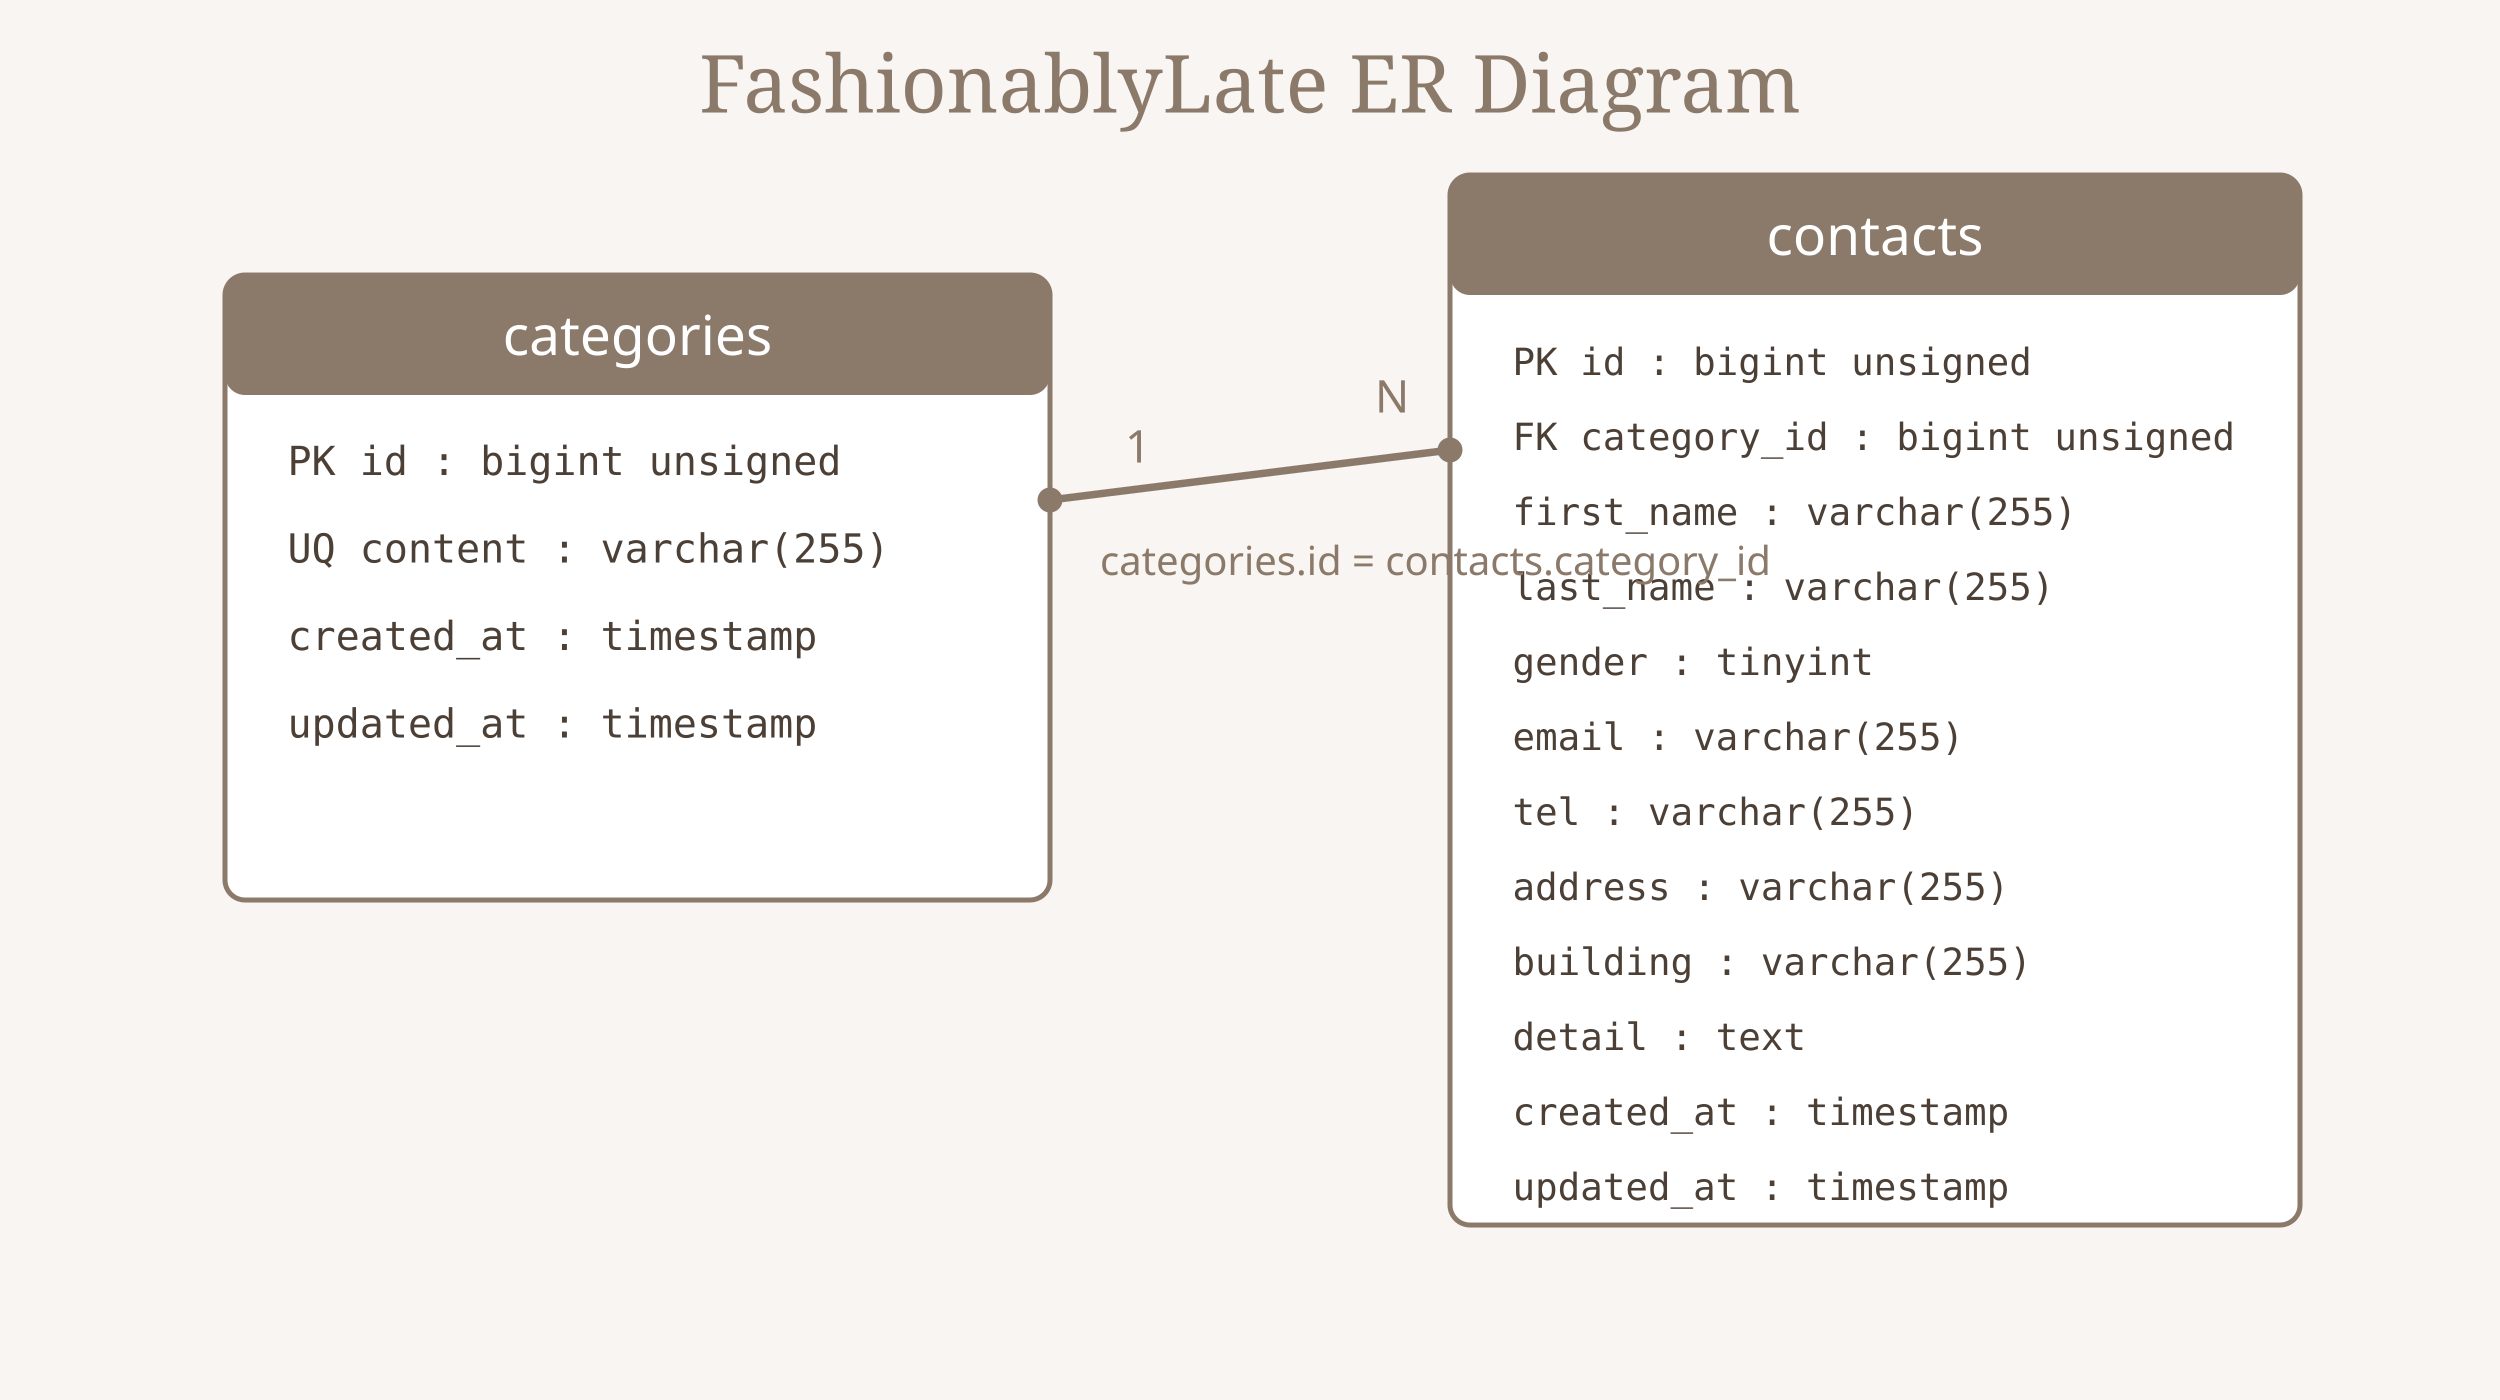
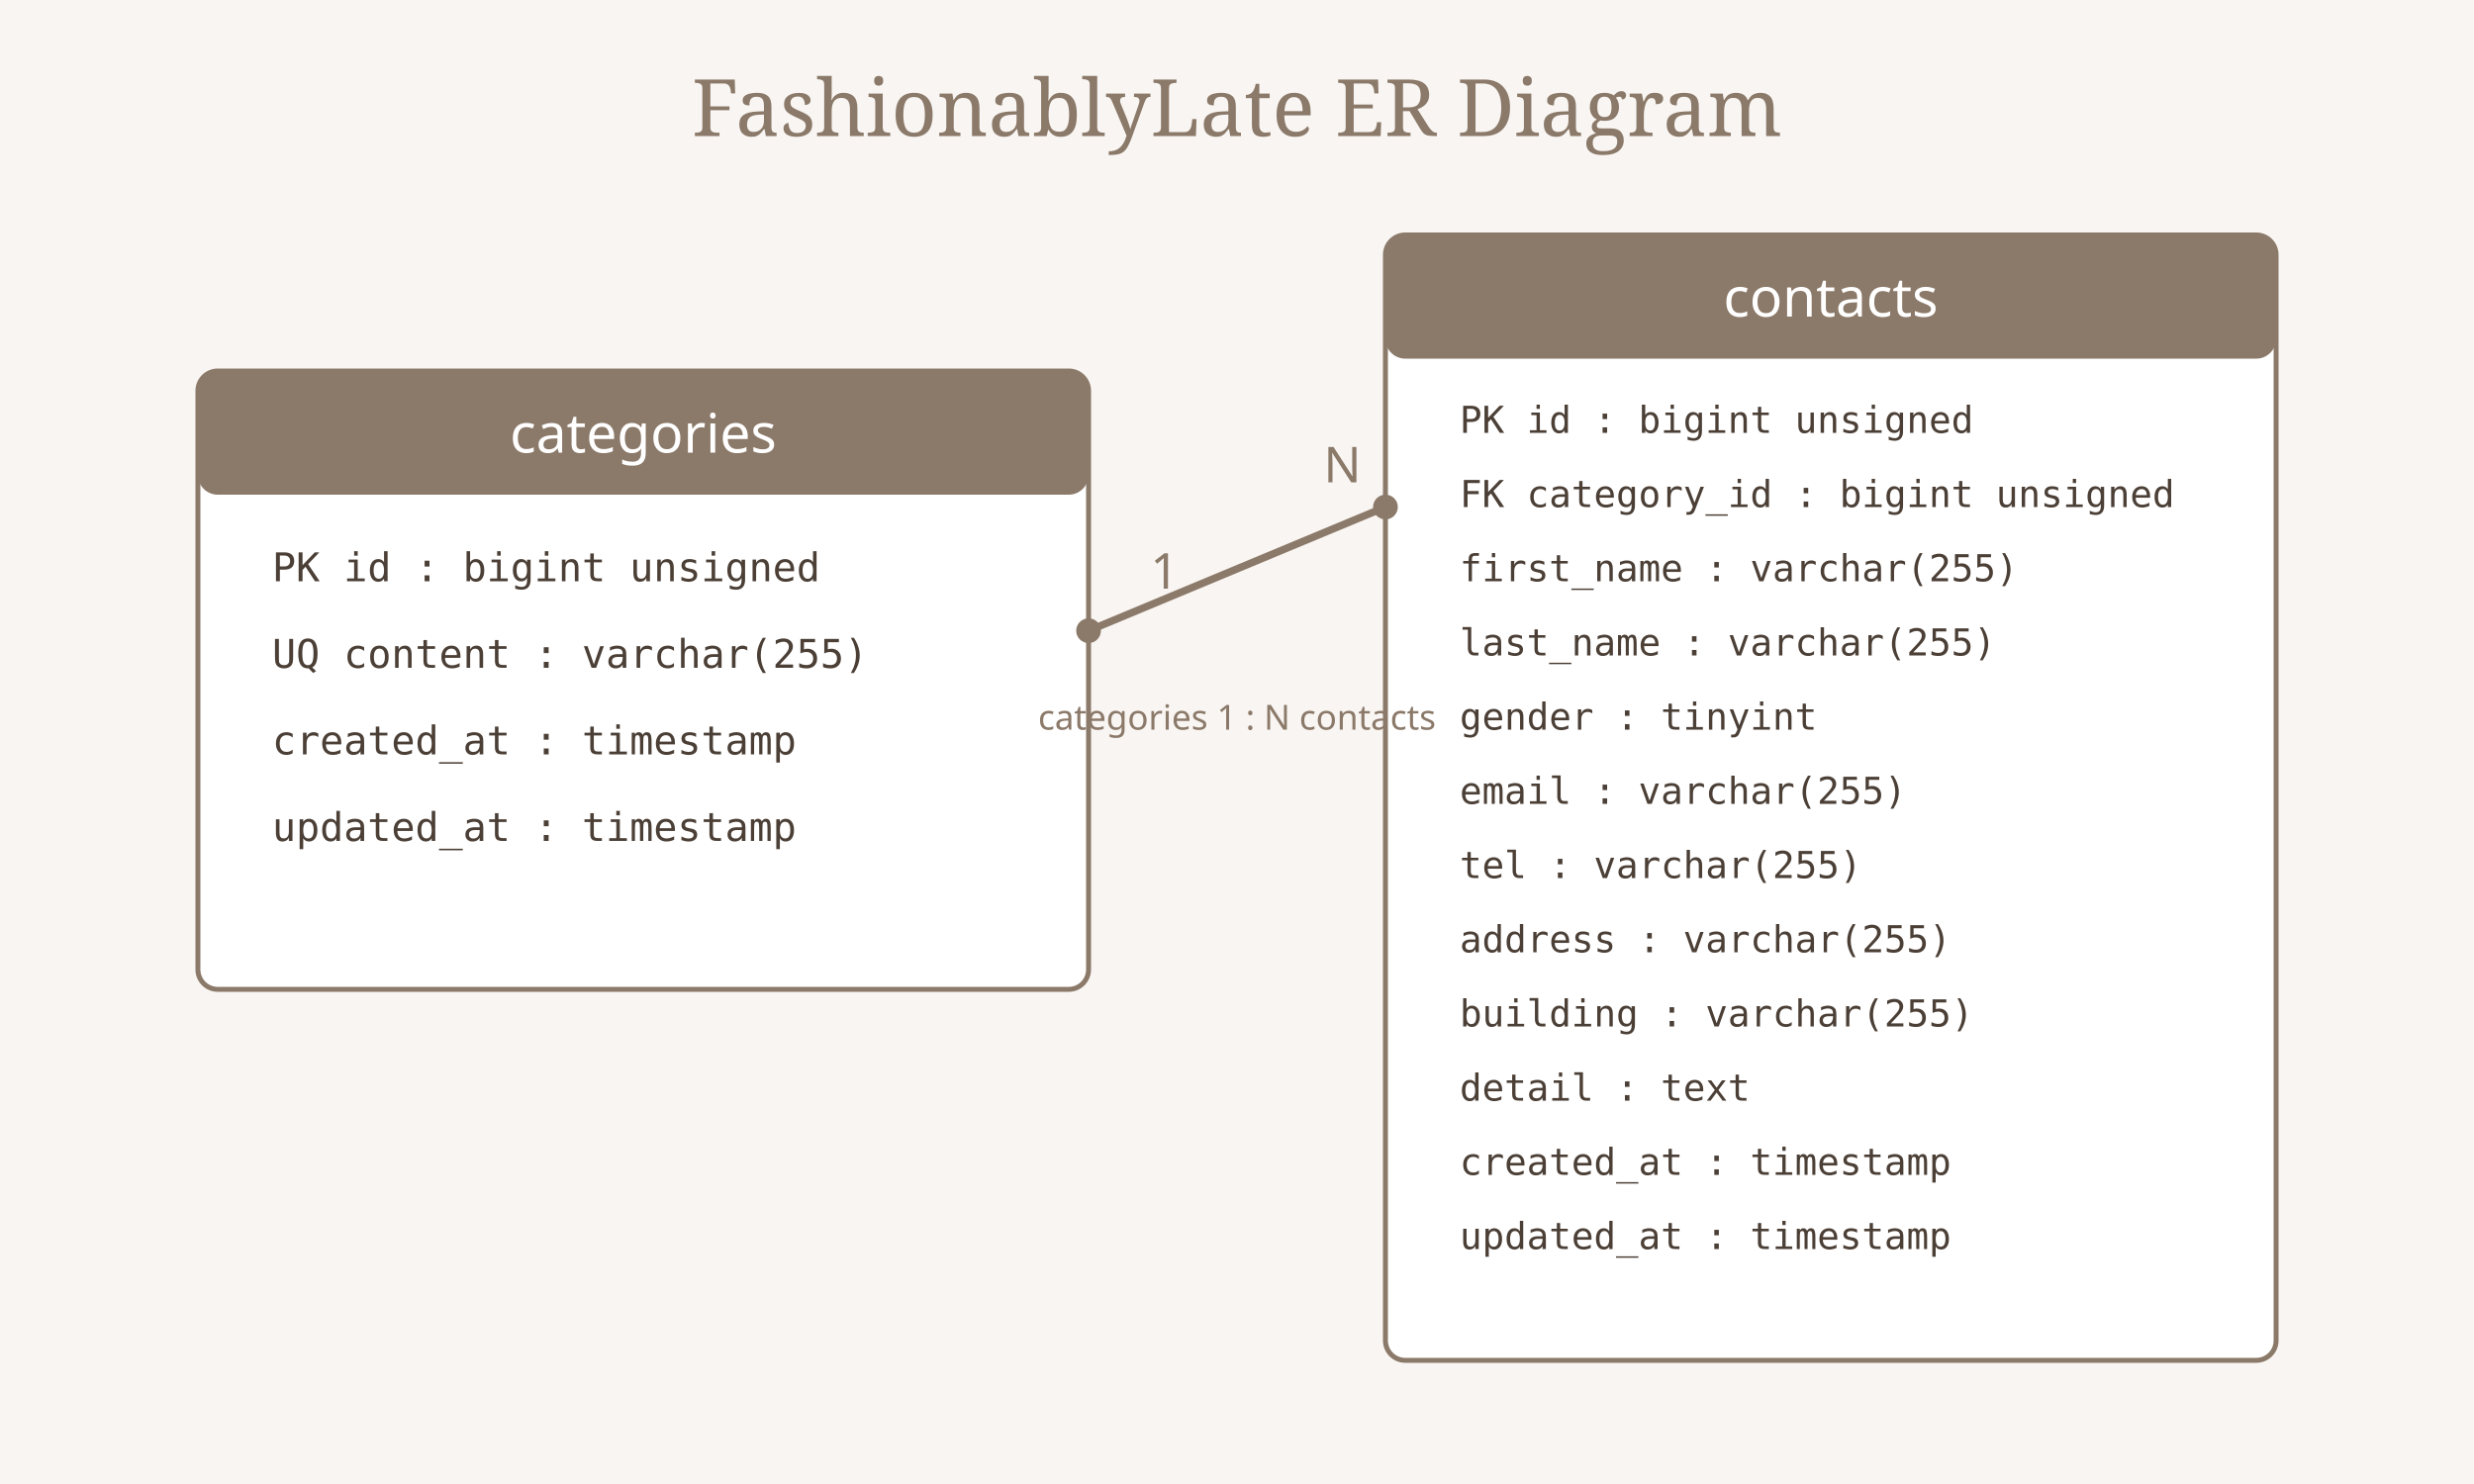
- <svg xmlns="http://www.w3.org/2000/svg" width="1000" height="560" viewBox="0 0 1000 560">
-   <rect width="1000" height="560" fill="#f8f5f2" />
-   <text x="500" y="45" text-anchor="middle" font-family="serif" font-size="32" fill="#8b7969">
+ <svg xmlns="http://www.w3.org/2000/svg" width="1000" height="600" viewBox="0 0 1000 600">
+   <rect width="1000" height="600" fill="#f8f5f2" />
+   <text x="500" y="55" text-anchor="middle" font-family="serif" font-size="32" fill="#8b7969">
    FashionablyLate ER Diagram
  </text>
-   <rect x="90" y="110" width="330" height="250" rx="8" fill="#ffffff" stroke="#8b7969" stroke-width="2" />
-   <rect x="90" y="110" width="330" height="48" rx="8" fill="#8b7969" />
-   <text x="255" y="142" text-anchor="middle" font-family="sans-serif" font-size="22" fill="#ffffff">
+   <rect x="80" y="150" width="360" height="250" rx="8" fill="#ffffff" stroke="#8b7969" stroke-width="2" />
+   <rect x="80" y="150" width="360" height="50" rx="8" fill="#8b7969" />
+   <text x="260" y="183" text-anchor="middle" font-family="sans-serif" font-size="22" fill="#ffffff">
    categories
  </text>
-   <text x="115" y="190" font-family="monospace" font-size="16" fill="#4b3f36">PK  id : bigint unsigned</text>
-   <text x="115" y="225" font-family="monospace" font-size="16" fill="#4b3f36">UQ  content : varchar(255)</text>
-   <text x="115" y="260" font-family="monospace" font-size="16" fill="#4b3f36">    created_at : timestamp</text>
-   <text x="115" y="295" font-family="monospace" font-size="16" fill="#4b3f36">    updated_at : timestamp</text>
-   <rect x="580" y="70" width="340" height="420" rx="8" fill="#ffffff" stroke="#8b7969" stroke-width="2" />
-   <rect x="580" y="70" width="340" height="48" rx="8" fill="#8b7969" />
-   <text x="750" y="102" text-anchor="middle" font-family="sans-serif" font-size="22" fill="#ffffff">
+   <text x="110" y="235" font-family="monospace" font-size="16" fill="#4b3f36">PK  id : bigint unsigned</text>
+   <text x="110" y="270" font-family="monospace" font-size="16" fill="#4b3f36">UQ  content : varchar(255)</text>
+   <text x="110" y="305" font-family="monospace" font-size="16" fill="#4b3f36">    created_at : timestamp</text>
+   <text x="110" y="340" font-family="monospace" font-size="16" fill="#4b3f36">    updated_at : timestamp</text>
+   <rect x="560" y="95" width="360" height="455" rx="8" fill="#ffffff" stroke="#8b7969" stroke-width="2" />
+   <rect x="560" y="95" width="360" height="50" rx="8" fill="#8b7969" />
+   <text x="740" y="128" text-anchor="middle" font-family="sans-serif" font-size="22" fill="#ffffff">
    contacts
  </text>
-   <text x="605" y="150" font-family="monospace" font-size="15" fill="#4b3f36">PK  id : bigint unsigned</text>
-   <text x="605" y="180" font-family="monospace" font-size="15" fill="#4b3f36">FK  category_id : bigint unsigned</text>
-   <text x="605" y="210" font-family="monospace" font-size="15" fill="#4b3f36">    first_name : varchar(255)</text>
-   <text x="605" y="240" font-family="monospace" font-size="15" fill="#4b3f36">    last_name : varchar(255)</text>
-   <text x="605" y="270" font-family="monospace" font-size="15" fill="#4b3f36">    gender : tinyint</text>
-   <text x="605" y="300" font-family="monospace" font-size="15" fill="#4b3f36">    email : varchar(255)</text>
-   <text x="605" y="330" font-family="monospace" font-size="15" fill="#4b3f36">    tel : varchar(255)</text>
-   <text x="605" y="360" font-family="monospace" font-size="15" fill="#4b3f36">    address : varchar(255)</text>
-   <text x="605" y="390" font-family="monospace" font-size="15" fill="#4b3f36">    building : varchar(255)</text>
-   <text x="605" y="420" font-family="monospace" font-size="15" fill="#4b3f36">    detail : text</text>
-   <text x="605" y="450" font-family="monospace" font-size="15" fill="#4b3f36">    created_at : timestamp</text>
-   <text x="605" y="480" font-family="monospace" font-size="15" fill="#4b3f36">    updated_at : timestamp</text>
-   <line x1="420" y1="200" x2="580" y2="180" stroke="#8b7969" stroke-width="3" />
-   <circle cx="420" cy="200" r="5" fill="#8b7969" />
-   <circle cx="580" cy="180" r="5" fill="#8b7969" />
-   <text x="450" y="185" font-family="sans-serif" font-size="18" fill="#8b7969">1</text>
-   <text x="550" y="165" font-family="sans-serif" font-size="18" fill="#8b7969">N</text>
-   <text x="440" y="230" font-family="sans-serif" font-size="16" fill="#8b7969">
-     categories.id = contacts.category_id
+   <text x="590" y="175" font-family="monospace" font-size="15" fill="#4b3f36">PK  id : bigint unsigned</text>
+   <text x="590" y="205" font-family="monospace" font-size="15" fill="#4b3f36">FK  category_id : bigint unsigned</text>
+   <text x="590" y="235" font-family="monospace" font-size="15" fill="#4b3f36">    first_name : varchar(255)</text>
+   <text x="590" y="265" font-family="monospace" font-size="15" fill="#4b3f36">    last_name : varchar(255)</text>
+   <text x="590" y="295" font-family="monospace" font-size="15" fill="#4b3f36">    gender : tinyint</text>
+   <text x="590" y="325" font-family="monospace" font-size="15" fill="#4b3f36">    email : varchar(255)</text>
+   <text x="590" y="355" font-family="monospace" font-size="15" fill="#4b3f36">    tel : varchar(255)</text>
+   <text x="590" y="385" font-family="monospace" font-size="15" fill="#4b3f36">    address : varchar(255)</text>
+   <text x="590" y="415" font-family="monospace" font-size="15" fill="#4b3f36">    building : varchar(255)</text>
+   <text x="590" y="445" font-family="monospace" font-size="15" fill="#4b3f36">    detail : text</text>
+   <text x="590" y="475" font-family="monospace" font-size="15" fill="#4b3f36">    created_at : timestamp</text>
+   <text x="590" y="505" font-family="monospace" font-size="15" fill="#4b3f36">    updated_at : timestamp</text>
+   <line x1="440" y1="255" x2="560" y2="205" stroke="#8b7969" stroke-width="3" />
+   <circle cx="440" cy="255" r="5" fill="#8b7969" />
+   <circle cx="560" cy="205" r="5" fill="#8b7969" />
+   <text x="465" y="238" font-family="sans-serif" font-size="20" fill="#8b7969">1</text>
+   <text x="535" y="195" font-family="sans-serif" font-size="20" fill="#8b7969">N</text>
+   <text x="500" y="295" text-anchor="middle" font-family="sans-serif" font-size="14" fill="#8b7969">
+     categories 1 : N contacts
  </text>
</svg>
